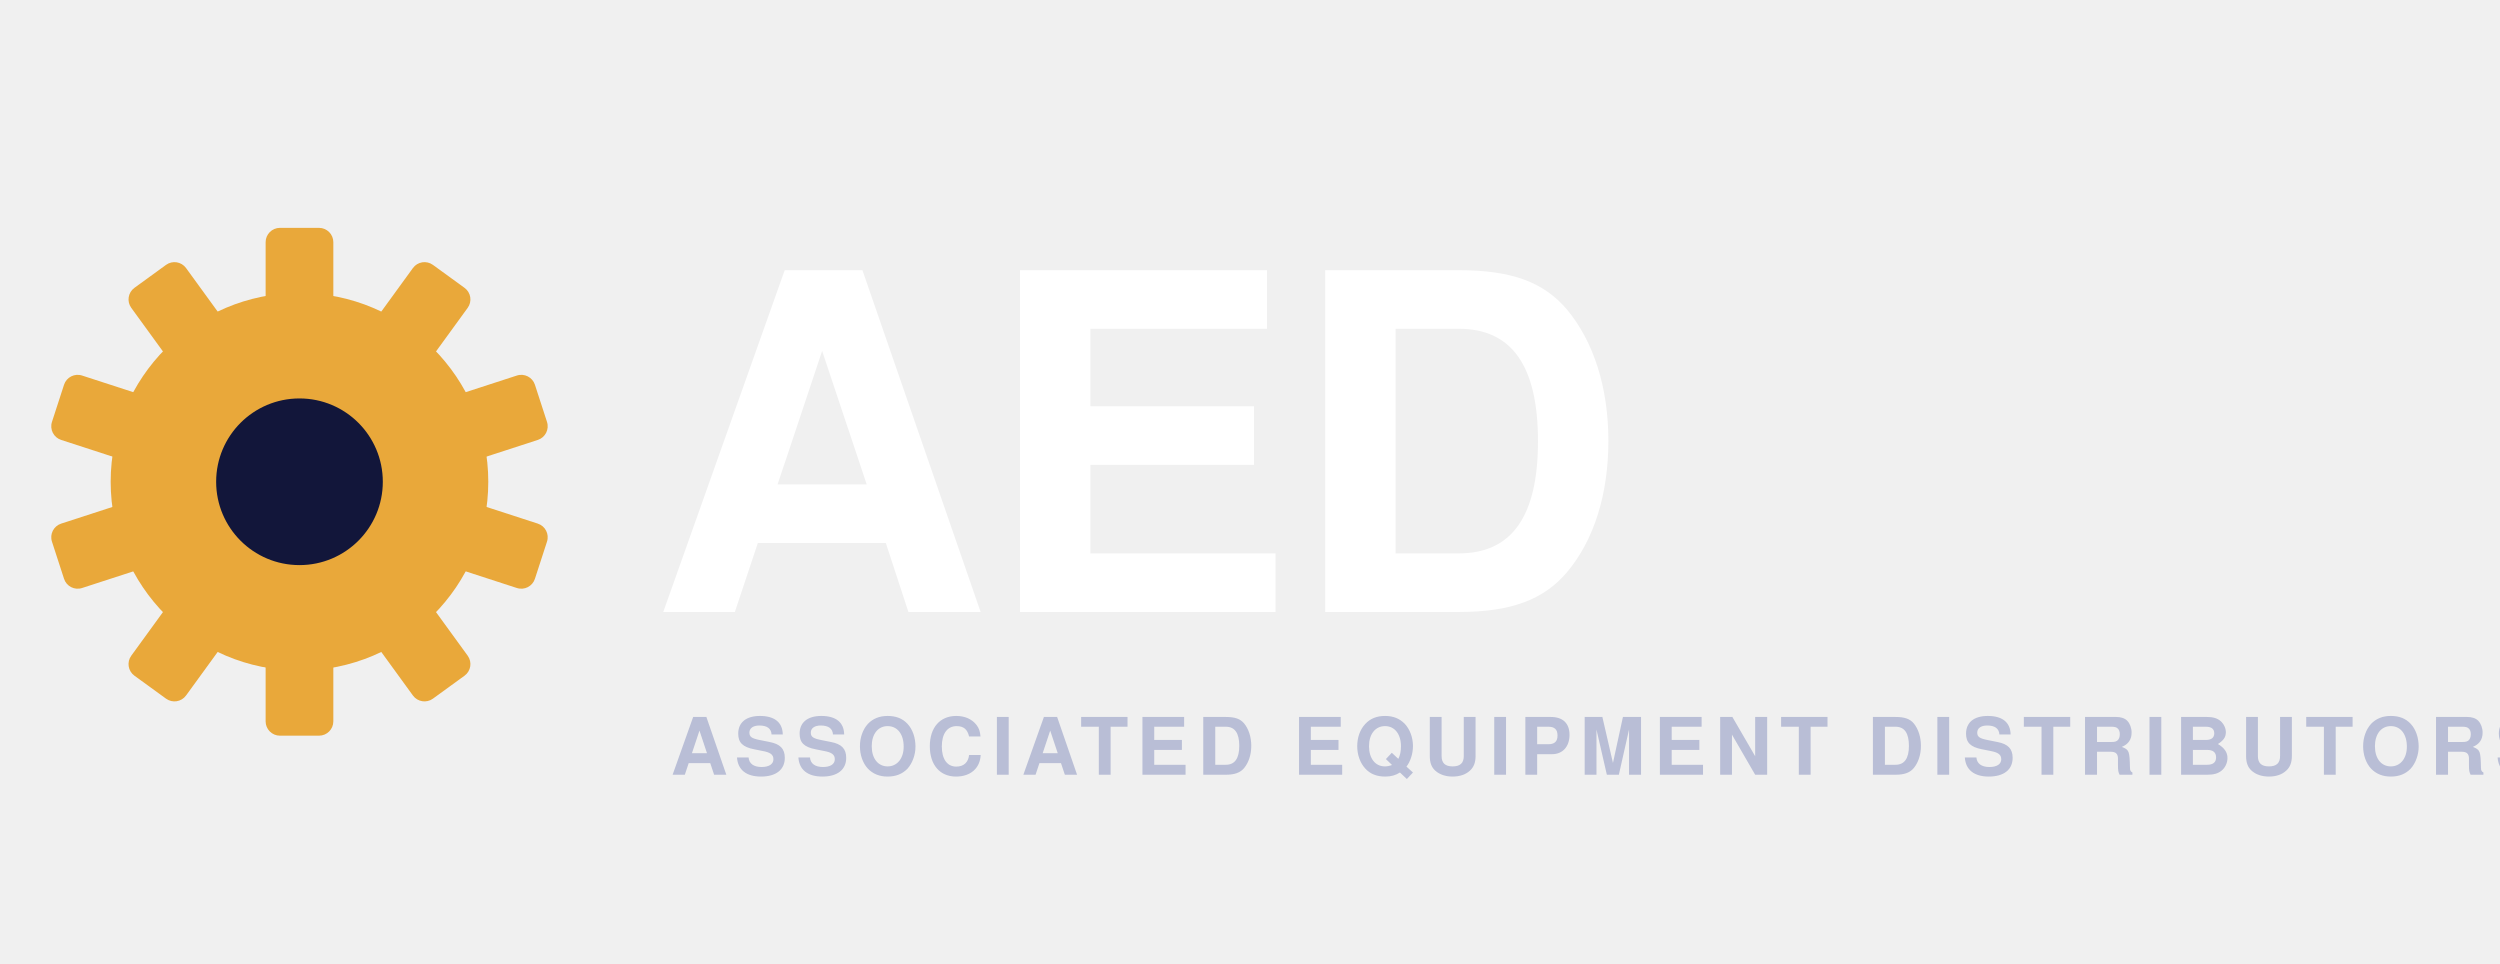
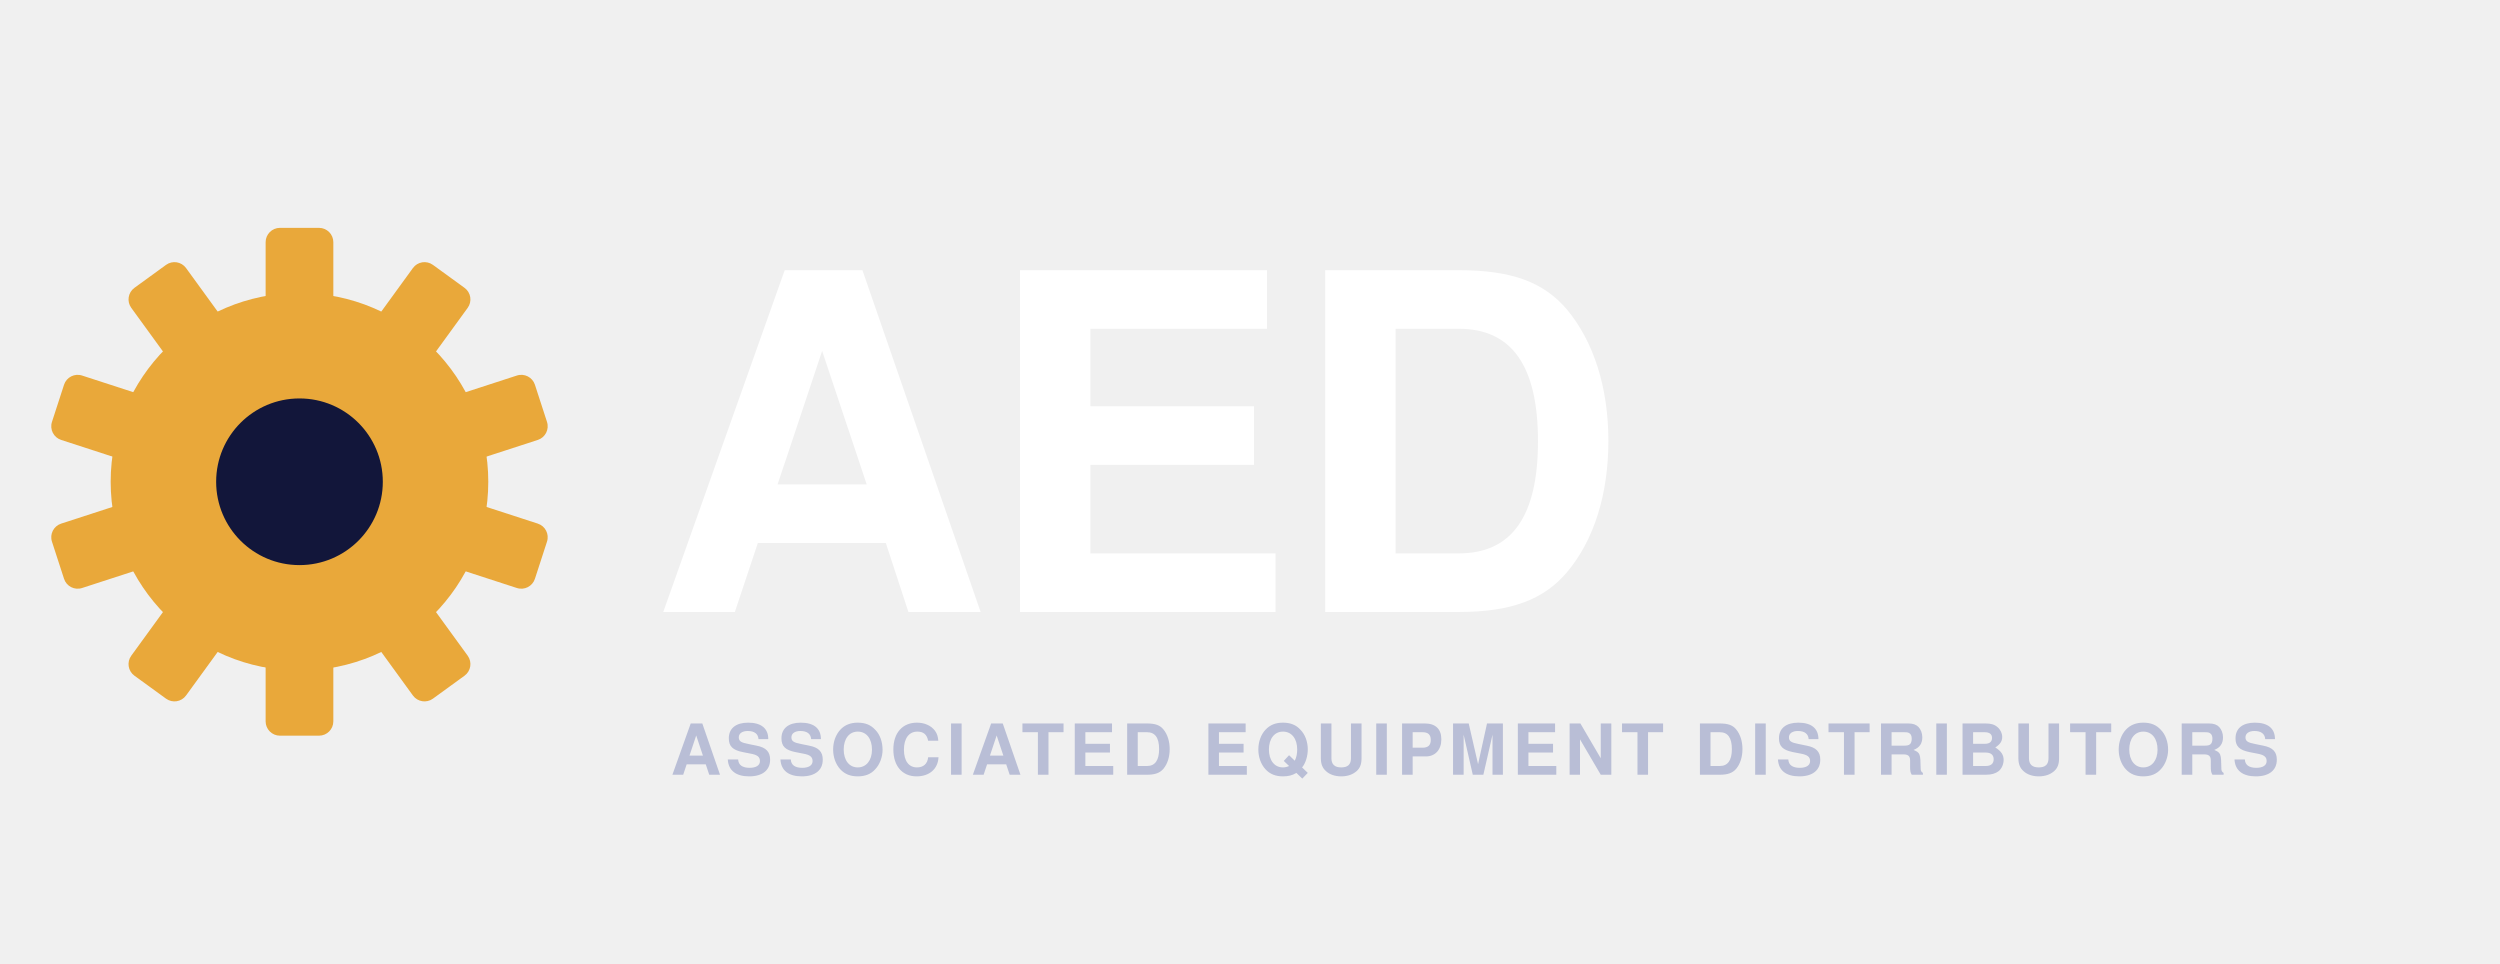
<svg xmlns="http://www.w3.org/2000/svg" width="192px" height="74px" viewBox="0 0 192 74" version="1.1">
  <g fill="none" fill-rule="evenodd">
    <rect x="20.40" y="17.50" width="5.2" height="8.20" rx="1.1" fill="#E9A83A" transform="rotate(0.00 23 37)" />
    <rect x="20.40" y="17.50" width="5.2" height="8.20" rx="1.1" fill="#E9A83A" transform="rotate(36.00 23 37)" />
    <rect x="20.40" y="17.50" width="5.2" height="8.20" rx="1.1" fill="#E9A83A" transform="rotate(72.00 23 37)" />
    <rect x="20.40" y="17.50" width="5.2" height="8.20" rx="1.1" fill="#E9A83A" transform="rotate(108.00 23 37)" />
    <rect x="20.40" y="17.50" width="5.2" height="8.20" rx="1.1" fill="#E9A83A" transform="rotate(144.00 23 37)" />
    <rect x="20.40" y="17.50" width="5.2" height="8.20" rx="1.1" fill="#E9A83A" transform="rotate(180.00 23 37)" />
    <rect x="20.40" y="17.50" width="5.2" height="8.20" rx="1.1" fill="#E9A83A" transform="rotate(216.00 23 37)" />
    <rect x="20.40" y="17.50" width="5.2" height="8.20" rx="1.1" fill="#E9A83A" transform="rotate(252.00 23 37)" />
    <rect x="20.40" y="17.50" width="5.2" height="8.20" rx="1.1" fill="#E9A83A" transform="rotate(288.00 23 37)" />
    <rect x="20.40" y="17.50" width="5.2" height="8.20" rx="1.1" fill="#E9A83A" transform="rotate(324.00 23 37)" />
    <circle cx="23" cy="37" r="14.50" fill="#E9A83A" />
    <circle cx="23" cy="37" r="6.40" fill="#12163A" />
    <text x="50" y="47" font-family="Helvetica Neue, Helvetica, Arial, sans-serif" font-weight="700" font-size="36" letter-spacing="-0.5" fill="#FFFFFF">AED</text>
-     <text x="51.5" y="59.5" font-family="Helvetica Neue, Helvetica, Arial, sans-serif" font-weight="600" font-size="6.1" letter-spacing="0.62" fill="#B9BED6">ASSOCIATED EQUIPMENT DISTRIBUTORS</text>
+     <text x="51.5" y="59.5" font-family="Helvetica Neue, Helvetica, Arial, sans-serif" font-weight="600" font-size="5.4" letter-spacing="0.42" fill="#B9BED6">ASSOCIATED EQUIPMENT DISTRIBUTORS</text>
  </g>
</svg>
